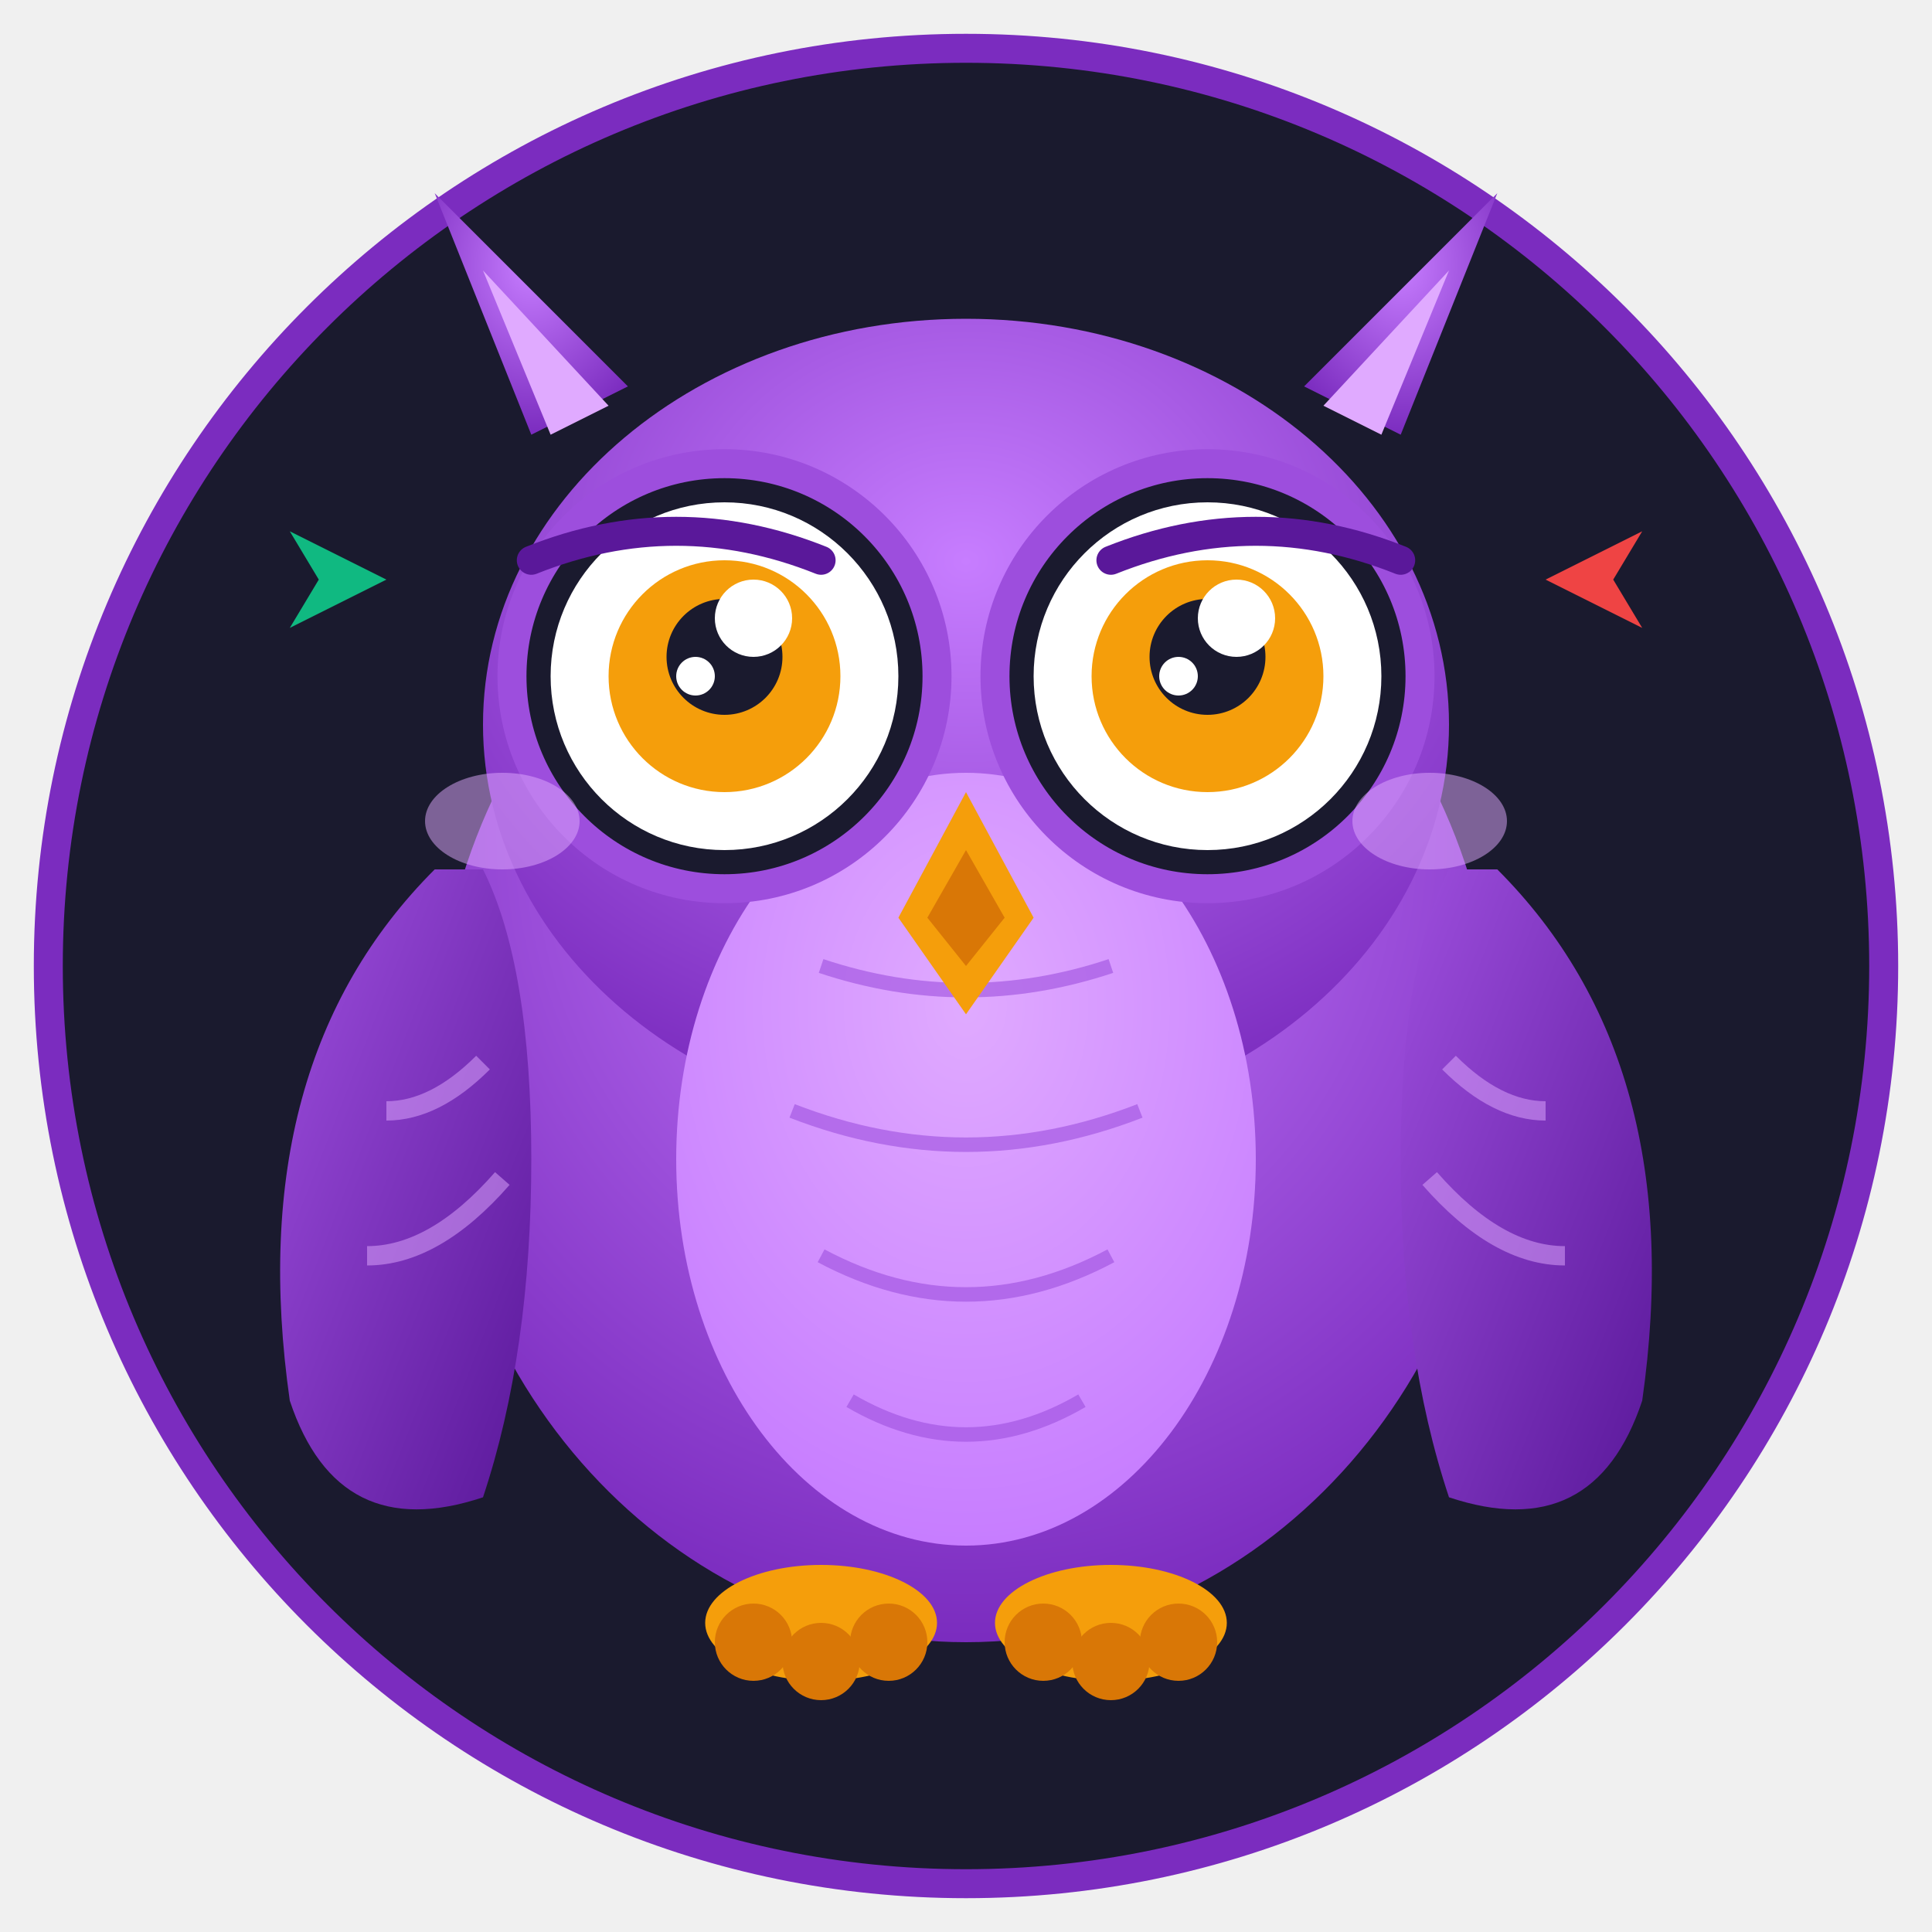
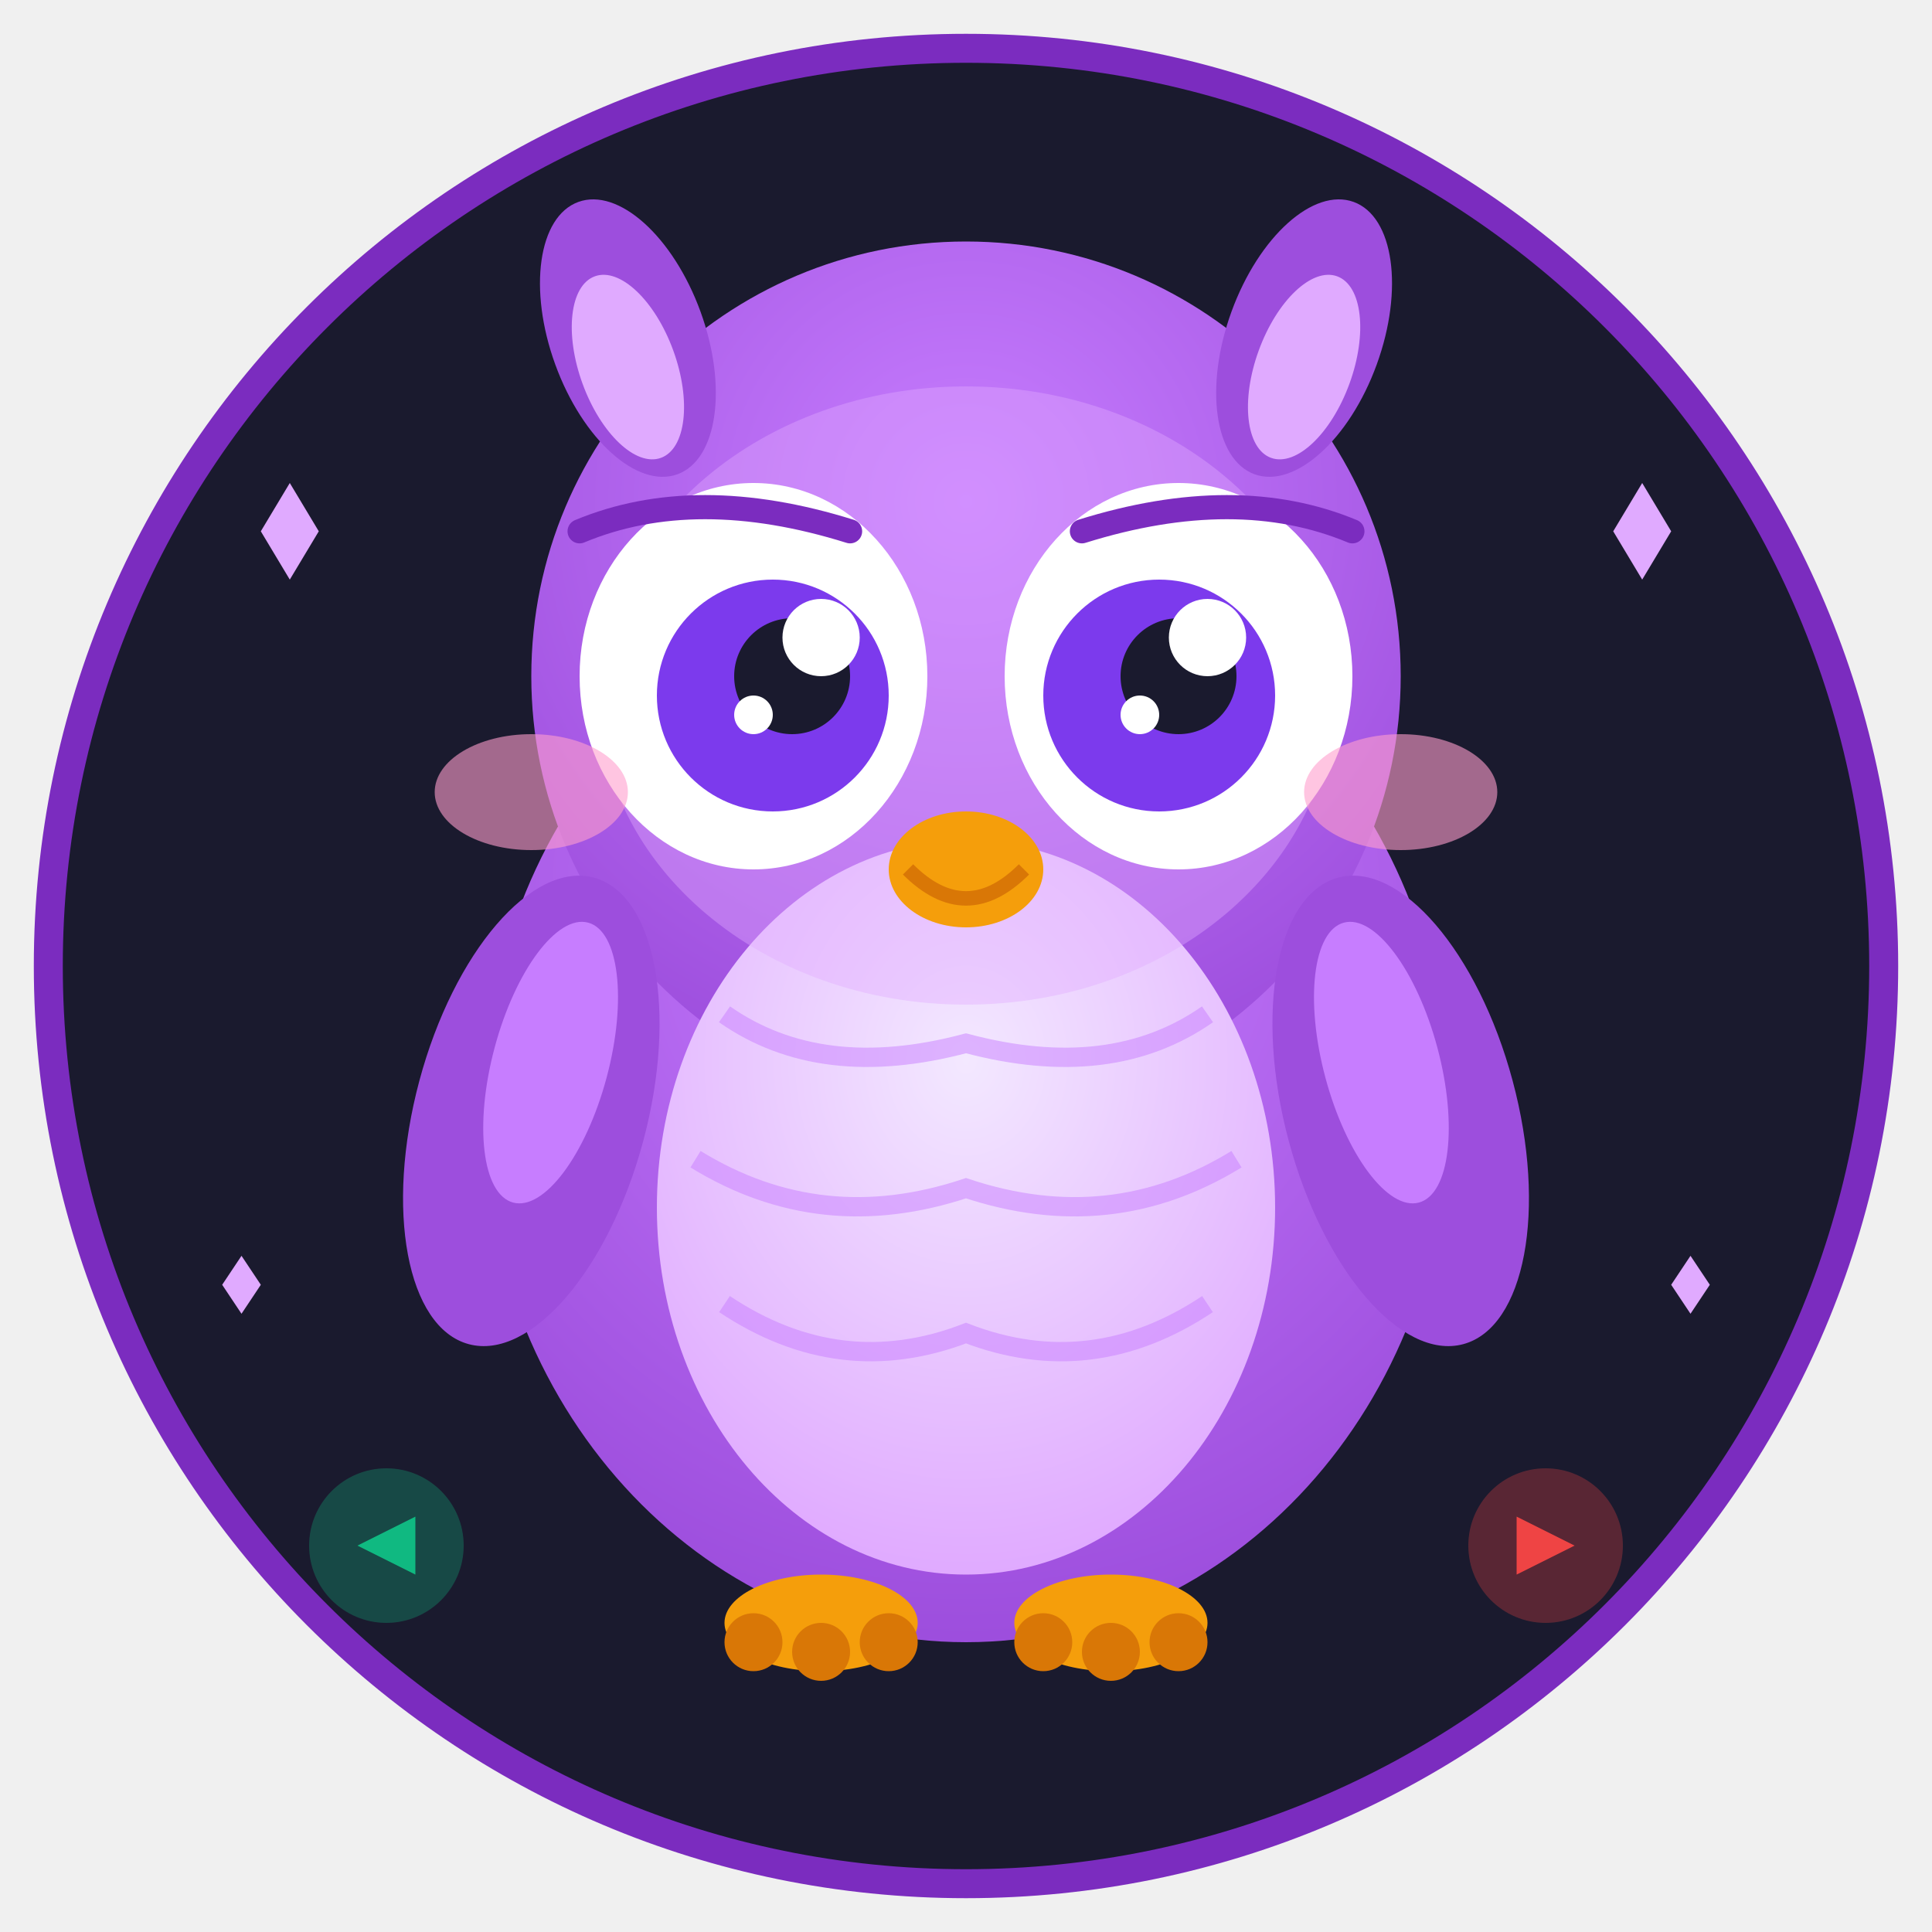
<svg xmlns="http://www.w3.org/2000/svg" viewBox="0 0 200 200" width="200" height="200">
  <circle cx="100" cy="100" r="95" fill="#1a1a2e" stroke="#7b2cbf" stroke-width="3" />
  <defs>
    <radialGradient id="bodyGradient" cx="50%" cy="30%" r="70%">
      <stop offset="0%" style="stop-color:#c77dff" />
-       <stop offset="100%" style="stop-color:#7b2cbf" />
+       <stop offset="100%" style="stop-color:#9d4edd" />
    </radialGradient>
-     <radialGradient id="chestGradient" cx="50%" cy="30%" r="70%">
-       <stop offset="0%" style="stop-color:#e0aaff" />
-       <stop offset="100%" style="stop-color:#c77dff" />
+     <radialGradient id="bellyGradient" cx="50%" cy="30%" r="70%">
+       <stop offset="0%" style="stop-color:#f3e8ff" />
+       <stop offset="100%" style="stop-color:#e0aaff" />
    </radialGradient>
-     <linearGradient id="wingGradient" x1="0%" y1="0%" x2="100%" y2="100%">
-       <stop offset="0%" style="stop-color:#9d4edd" />
-       <stop offset="100%" style="stop-color:#5a189a" />
-     </linearGradient>
  </defs>
-   <path d="M 55 45 L 45 20 L 65 40 Z" fill="url(#bodyGradient)" />
-   <path d="M 145 45 L 155 20 L 135 40 Z" fill="url(#bodyGradient)" />
-   <path d="M 57 45 L 50 28 L 63 42 Z" fill="#e0aaff" />
-   <path d="M 143 45 L 150 28 L 137 42 Z" fill="#e0aaff" />
-   <ellipse cx="100" cy="110" rx="55" ry="60" fill="url(#bodyGradient)" />
-   <ellipse cx="100" cy="75" rx="50" ry="42" fill="url(#bodyGradient)" />
-   <path d="M 45 90 Q 25 110 30 145 Q 35 160 50 155 Q 55 140 55 120 Q 55 100 50 90 Z" fill="url(#wingGradient)" />
-   <path d="M 155 90 Q 175 110 170 145 Q 165 160 150 155 Q 145 140 145 120 Q 145 100 150 90 Z" fill="url(#wingGradient)" />
-   <path d="M 40 115 Q 45 115 50 110" stroke="#e0aaff" stroke-width="2" fill="none" opacity="0.5" />
-   <path d="M 38 130 Q 45 130 52 122" stroke="#e0aaff" stroke-width="2" fill="none" opacity="0.5" />
-   <path d="M 160 115 Q 155 115 150 110" stroke="#e0aaff" stroke-width="2" fill="none" opacity="0.5" />
-   <path d="M 162 130 Q 155 130 148 122" stroke="#e0aaff" stroke-width="2" fill="none" opacity="0.5" />
-   <ellipse cx="100" cy="120" rx="30" ry="40" fill="url(#chestGradient)" />
-   <path d="M 85 100 Q 100 105 115 100" stroke="#9d4edd" stroke-width="1.5" fill="none" opacity="0.6" />
-   <path d="M 82 115 Q 100 122 118 115" stroke="#9d4edd" stroke-width="1.5" fill="none" opacity="0.6" />
-   <path d="M 85 130 Q 100 138 115 130" stroke="#9d4edd" stroke-width="1.5" fill="none" opacity="0.6" />
-   <path d="M 88 145 Q 100 152 112 145" stroke="#9d4edd" stroke-width="1.5" fill="none" opacity="0.6" />
-   <circle cx="75" cy="70" r="22" fill="#1a1a2e" stroke="#9d4edd" stroke-width="3" />
-   <circle cx="125" cy="70" r="22" fill="#1a1a2e" stroke="#9d4edd" stroke-width="3" />
-   <circle cx="75" cy="70" r="18" fill="white" />
-   <circle cx="125" cy="70" r="18" fill="white" />
-   <circle cx="75" cy="70" r="12" fill="#f59e0b" />
-   <circle cx="125" cy="70" r="12" fill="#f59e0b" />
-   <circle cx="75" cy="68" r="6" fill="#1a1a2e" />
-   <circle cx="125" cy="68" r="6" fill="#1a1a2e" />
-   <circle cx="78" cy="64" r="4" fill="white" />
-   <circle cx="128" cy="64" r="4" fill="white" />
-   <circle cx="72" cy="70" r="2" fill="white" />
-   <circle cx="122" cy="70" r="2" fill="white" />
-   <path d="M 100 82 L 93 95 L 100 105 L 107 95 Z" fill="#f59e0b" />
-   <path d="M 100 88 L 96 95 L 100 100 L 104 95 Z" fill="#d97706" />
-   <path d="M 55 58 Q 70 52 85 58" stroke="#5a189a" stroke-width="3" fill="none" stroke-linecap="round" />
-   <path d="M 145 58 Q 130 52 115 58" stroke="#5a189a" stroke-width="3" fill="none" stroke-linecap="round" />
-   <ellipse cx="52" cy="85" rx="8" ry="5" fill="#e0aaff" opacity="0.5" />
-   <ellipse cx="148" cy="85" rx="8" ry="5" fill="#e0aaff" opacity="0.5" />
-   <ellipse cx="85" cy="168" rx="12" ry="6" fill="#f59e0b" />
-   <ellipse cx="115" cy="168" rx="12" ry="6" fill="#f59e0b" />
-   <circle cx="78" cy="170" r="4" fill="#d97706" />
-   <circle cx="85" cy="172" r="4" fill="#d97706" />
-   <circle cx="92" cy="170" r="4" fill="#d97706" />
-   <circle cx="108" cy="170" r="4" fill="#d97706" />
-   <circle cx="115" cy="172" r="4" fill="#d97706" />
-   <circle cx="122" cy="170" r="4" fill="#d97706" />
-   <g transform="translate(30, 55)">
-     <polygon points="0,0 10,5 0,10 3,5" fill="#10b981" />
+   <ellipse cx="100" cy="115" rx="50" ry="55" fill="url(#bodyGradient)" />
+   <circle cx="100" cy="70" r="45" fill="url(#bodyGradient)" />
+   <ellipse cx="65" cy="35" rx="8" ry="15" fill="#9d4edd" transform="rotate(-20 65 35)" />
+   <ellipse cx="135" cy="35" rx="8" ry="15" fill="#9d4edd" transform="rotate(20 135 35)" />
+   <ellipse cx="65" cy="38" rx="5" ry="10" fill="#e0aaff" transform="rotate(-20 65 38)" />
+   <ellipse cx="135" cy="38" rx="5" ry="10" fill="#e0aaff" transform="rotate(20 135 38)" />
+   <ellipse cx="100" cy="125" rx="32" ry="38" fill="url(#bellyGradient)" />
+   <path d="M 75 105 Q 85 112 100 108 Q 115 112 125 105" stroke="#c77dff" stroke-width="2" fill="none" opacity="0.5" />
+   <path d="M 72 120 Q 85 128 100 123 Q 115 128 128 120" stroke="#c77dff" stroke-width="2" fill="none" opacity="0.5" />
+   <path d="M 75 135 Q 87 143 100 138 Q 113 143 125 135" stroke="#c77dff" stroke-width="2" fill="none" opacity="0.5" />
+   <ellipse cx="100" cy="72" rx="38" ry="32" fill="#e0aaff" opacity="0.4" />
+   <ellipse cx="78" cy="70" rx="18" ry="20" fill="white" />
+   <ellipse cx="122" cy="70" rx="18" ry="20" fill="white" />
+   <circle cx="80" cy="72" r="12" fill="#7c3aed" />
+   <circle cx="120" cy="72" r="12" fill="#7c3aed" />
+   <circle cx="82" cy="70" r="6" fill="#1a1a2e" />
+   <circle cx="122" cy="70" r="6" fill="#1a1a2e" />
+   <circle cx="85" cy="66" r="4" fill="white" />
+   <circle cx="125" cy="66" r="4" fill="white" />
+   <circle cx="78" cy="74" r="2" fill="white" />
+   <circle cx="118" cy="74" r="2" fill="white" />
+   <path d="M 60 55 Q 72 50 88 55" stroke="#7b2cbf" stroke-width="2.5" fill="none" stroke-linecap="round" />
+   <path d="M 140 55 Q 128 50 112 55" stroke="#7b2cbf" stroke-width="2.5" fill="none" stroke-linecap="round" />
+   <ellipse cx="55" cy="82" rx="10" ry="6" fill="#ff9ecd" opacity="0.6" />
+   <ellipse cx="145" cy="82" rx="10" ry="6" fill="#ff9ecd" opacity="0.6" />
+   <ellipse cx="100" cy="90" rx="8" ry="6" fill="#f59e0b" />
+   <path d="M 94 90 Q 100 96 106 90" stroke="#d97706" stroke-width="1.5" fill="none" />
+   <ellipse cx="55" cy="115" rx="12" ry="25" fill="#9d4edd" transform="rotate(15 55 115)" />
+   <ellipse cx="145" cy="115" rx="12" ry="25" fill="#9d4edd" transform="rotate(-15 145 115)" />
+   <ellipse cx="57" cy="110" rx="6" ry="15" fill="#c77dff" transform="rotate(15 57 110)" />
+   <ellipse cx="143" cy="110" rx="6" ry="15" fill="#c77dff" transform="rotate(-15 143 110)" />
+   <ellipse cx="85" cy="168" rx="10" ry="5" fill="#f59e0b" />
+   <ellipse cx="115" cy="168" rx="10" ry="5" fill="#f59e0b" />
+   <circle cx="78" cy="170" r="3" fill="#d97706" />
+   <circle cx="85" cy="171" r="3" fill="#d97706" />
+   <circle cx="92" cy="170" r="3" fill="#d97706" />
+   <circle cx="108" cy="170" r="3" fill="#d97706" />
+   <circle cx="115" cy="171" r="3" fill="#d97706" />
+   <circle cx="122" cy="170" r="3" fill="#d97706" />
+   <g fill="#e0aaff">
+     <path d="M 30 50 L 33 55 L 30 60 L 27 55 Z" />
+     <path d="M 170 50 L 173 55 L 170 60 L 167 55 Z" />
+     <path d="M 25 130 L 27 133 L 25 136 L 23 133 Z" />
+     <path d="M 175 130 L 177 133 L 175 136 L 173 133 Z" />
  </g>
-   <g transform="translate(160, 55)">
-     <polygon points="10,0 0,5 10,10 7,5" fill="#ef4444" />
+   <g transform="translate(35, 155)">
+     <circle cx="5" cy="5" r="8" fill="#10b981" opacity="0.3" />
+     <polygon points="2,5 8,2 8,8" fill="#10b981" />
+   </g>
+   <g transform="translate(155, 155)">
+     <circle cx="5" cy="5" r="8" fill="#ef4444" opacity="0.3" />
+     <polygon points="8,5 2,2 2,8" fill="#ef4444" />
  </g>
</svg>
